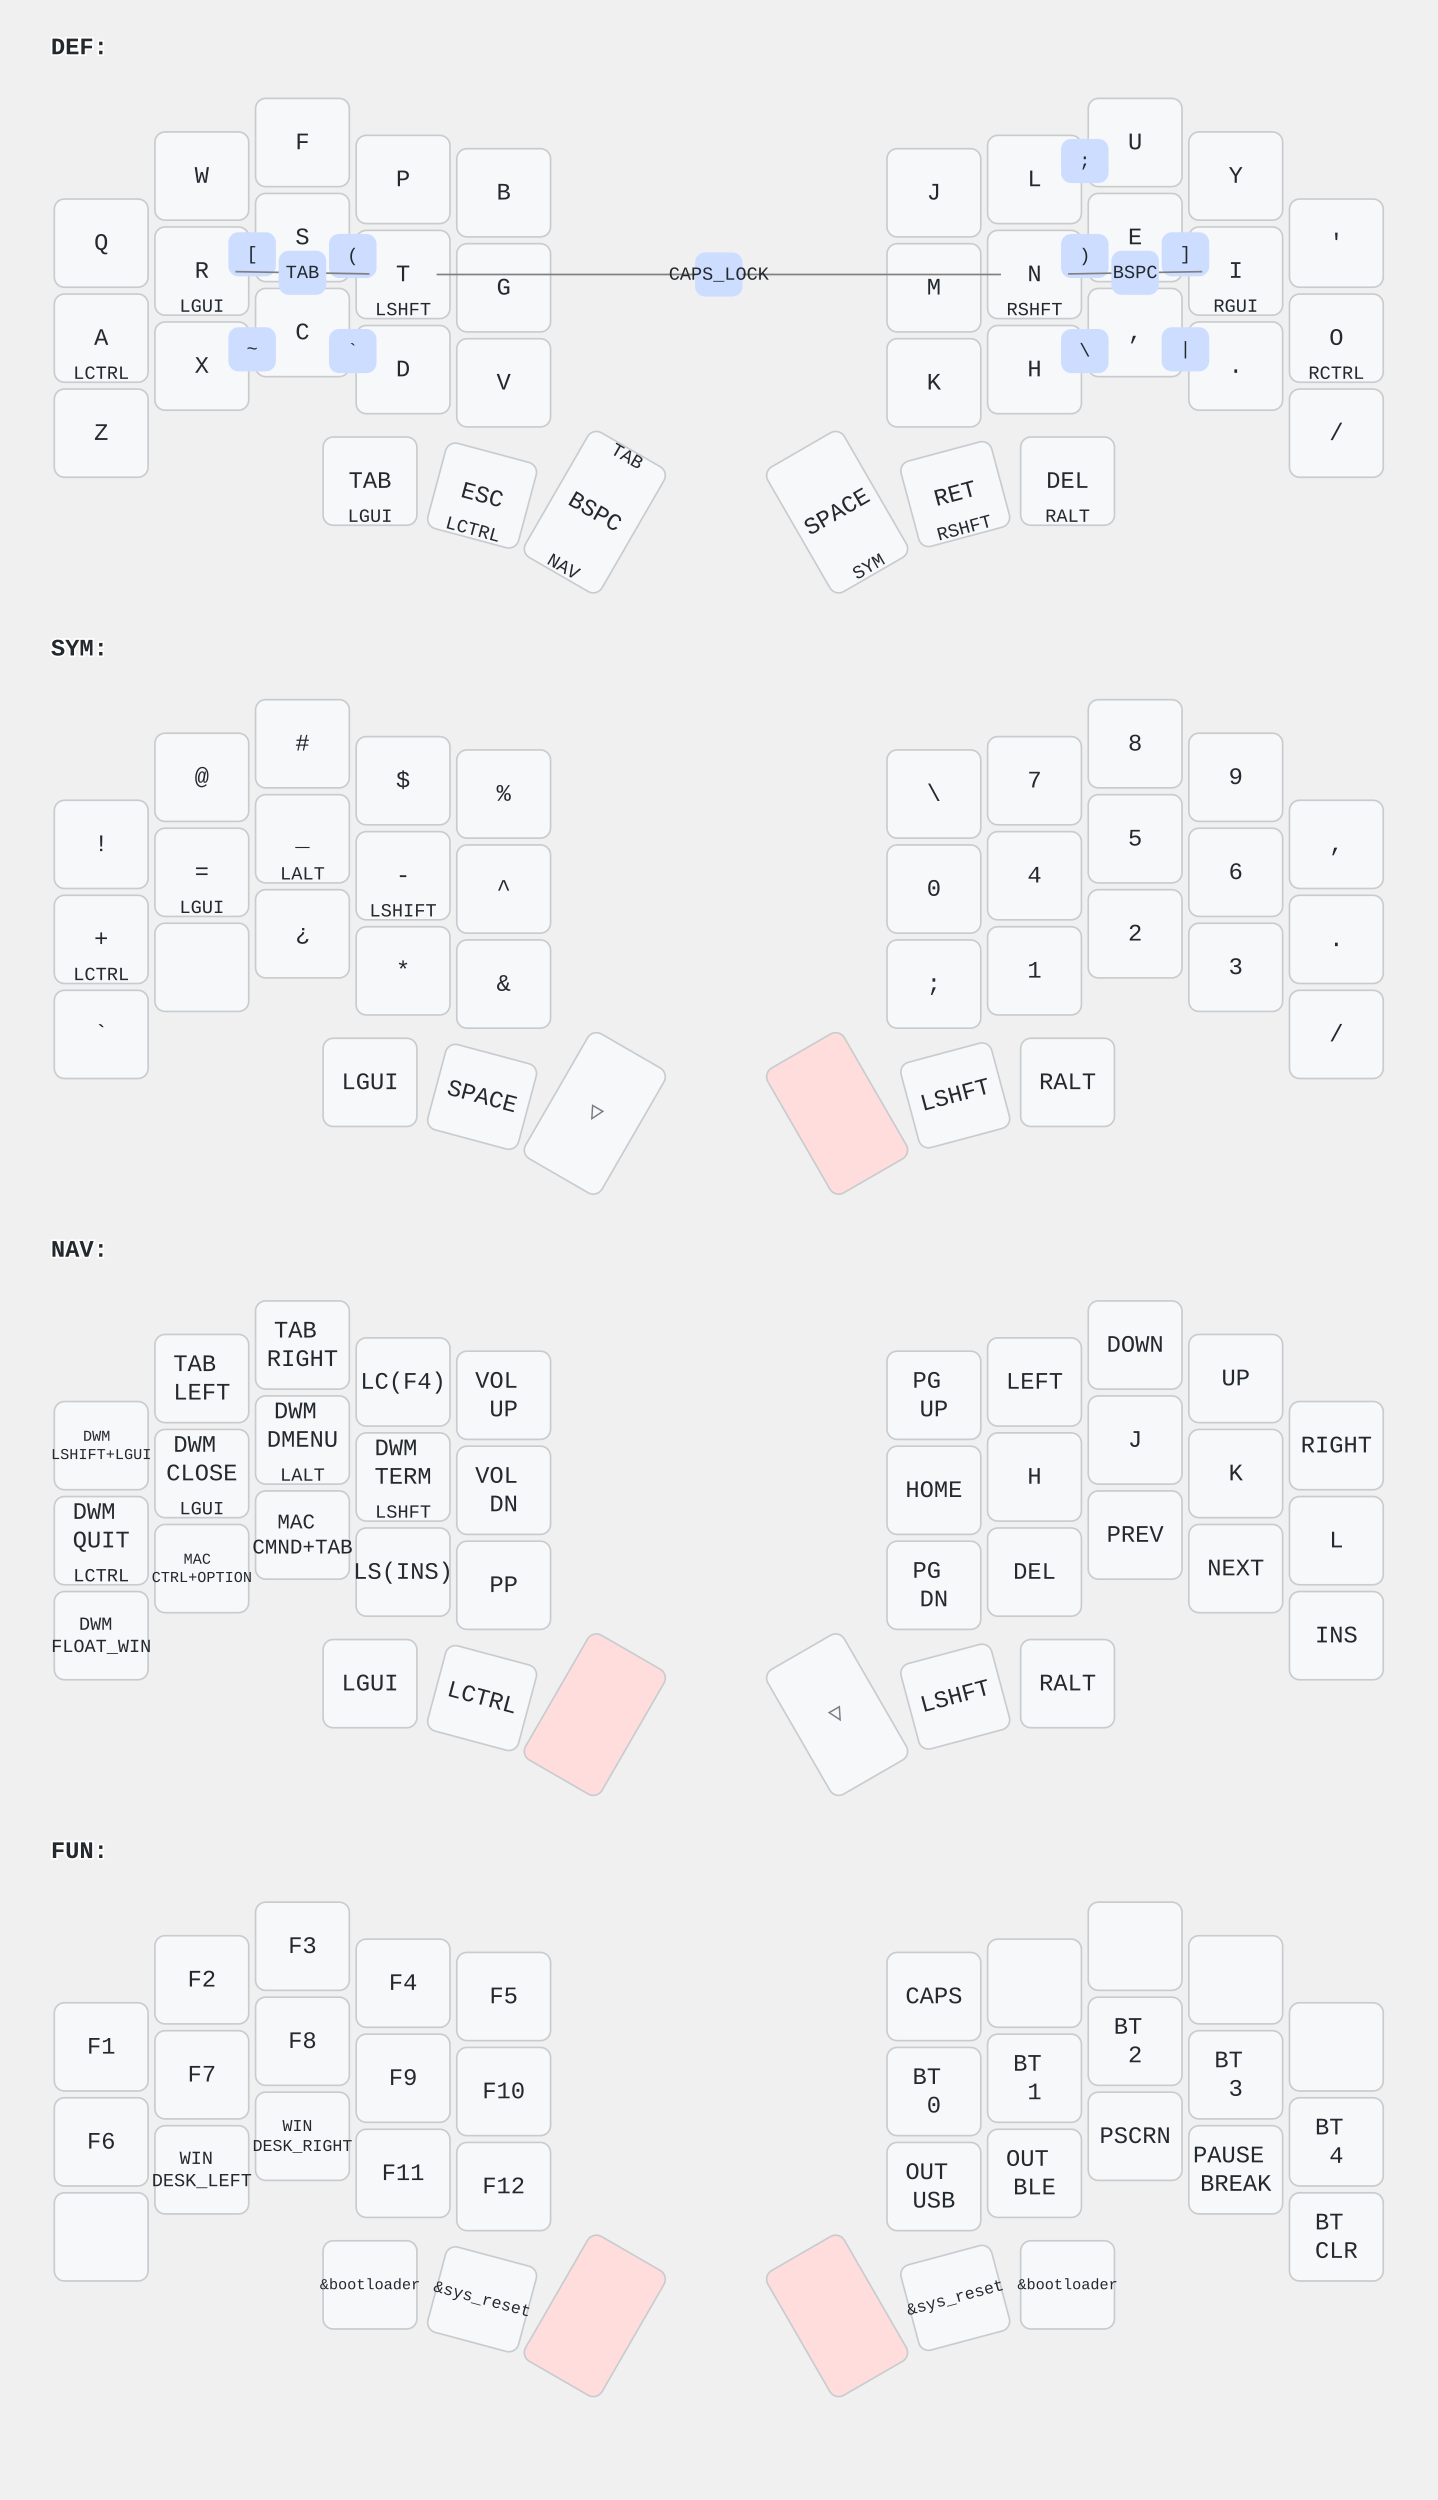
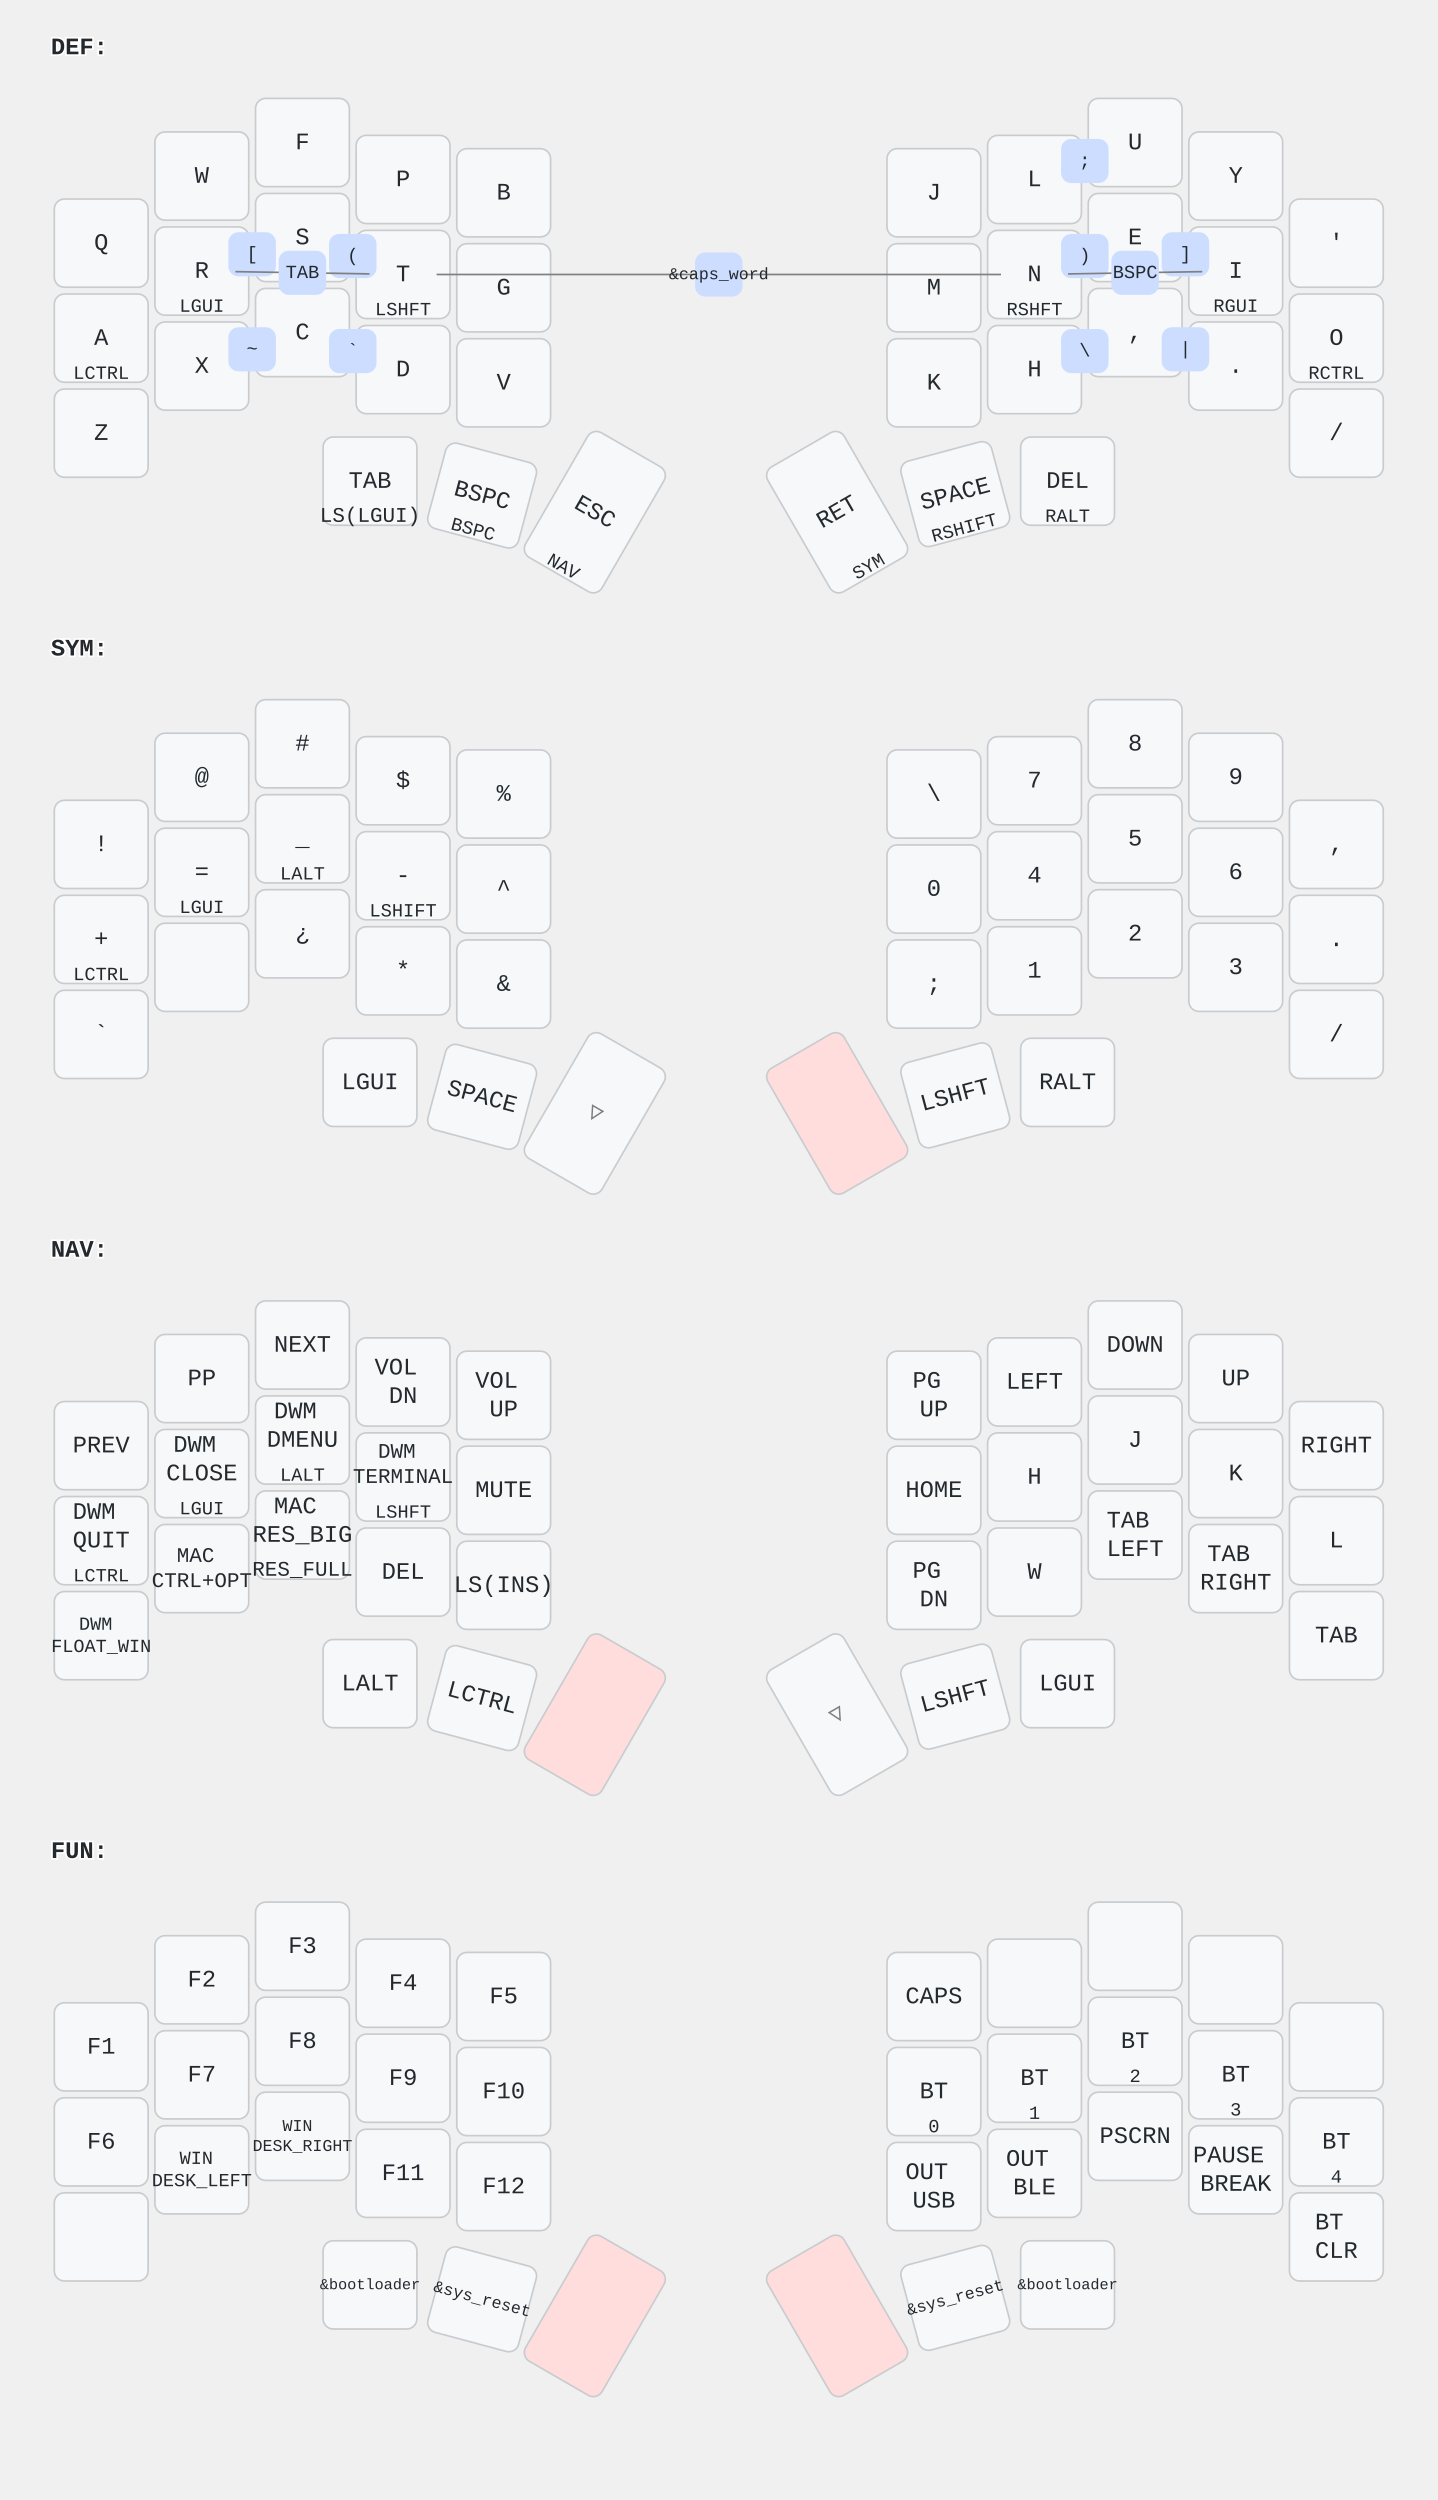
<svg xmlns="http://www.w3.org/2000/svg" width="847.304" height="1473.5" viewBox="0 0 847.304 1473.5" class="keymap">
  <style>/* inherit to force styles through use tags*/
svg path {
    fill: inherit;
}
/* font and background color specifications */
svg.keymap {
    font-family: SFMono-Regular,Consolas,Liberation Mono,Menlo,monospace;
    font-size: 14px;
    font-kerning: normal;
    text-rendering: optimizeLegibility;
    fill: #24292e;
}

/* default key styling */
rect.key {
    fill: #f6f8fa;
    stroke: #c9cccf;
    stroke-width: 1;
}

/* color accent for combo boxes */
rect.combo {
    fill: #cdf;
}

/* color accent for held keys */
rect.held, rect.combo.held {
    fill: #fdd;
}

/* color accent for ghost (optional) keys */
rect.ghost, rect.combo.ghost {
-     fill: #ddd;
+     stroke-dasharray: 4, 4;
+     stroke-width: 2;
}

text {
    text-anchor: middle;
    dominant-baseline: middle;
}

/* styling for layer labels */
text.label {
    font-weight: bold;
    text-anchor: start;
    stroke: white;
    stroke-width: 2;
    paint-order: stroke;
}

/* styling for combo tap, and key hold/shifted label text */
text.combo, text.hold, text.shifted {
    font-size: 11px;
}

text.hold {
    text-anchor: middle;
    dominant-baseline: auto;
}

text.shifted {
    text-anchor: middle;
    dominant-baseline: hanging;
}

/* styling for hold/shifted label text in combo box */
text.combo.hold, text.combo.shifted {
    font-size: 8px;
}

/* lighter symbol for transparent keys */
text.trans {
    fill: #7b7e81;
}

/* styling for combo dendrons */
path.combo {
    stroke-width: 1;
    stroke: gray;
    fill: none;
}

/* Start Tabler Icons Cleanup */
/* cannot use height/width with glyphs */
.icon-tabler &gt; path {
    fill: inherit;
    stroke: inherit;
}
/* hide tabler's default box */
.icon-tabler &gt; path[stroke="none"][fill="none"] {
    visibility: collapse;
}
/* End Tabler Icons Cleanup */
</style>
  <g class="layer-DEF">
    <text x="30.0" y="28.0" class="label">DEF:</text>
    <rect rx="6.0" ry="6.0" x="32.0" y="117.304" width="55.304" height="52.0" class="key" />
    <text x="59.652" y="143.304" class="tap">Q</text>
    <rect rx="6.0" ry="6.0" x="91.304" y="77.768" width="55.304" height="52.0" class="key" />
    <text x="118.956" y="103.768" class="tap">W</text>
    <rect rx="6.0" ry="6.0" x="150.608" y="58.0" width="55.304" height="52.0" class="key" />
    <text x="178.26" y="84.0" class="tap">F</text>
    <rect rx="6.0" ry="6.0" x="209.912" y="79.784" width="55.304" height="52.0" class="key" />
    <text x="237.564" y="105.784" class="tap">P</text>
    <rect rx="6.0" ry="6.0" x="269.216" y="87.624" width="55.304" height="52.0" class="key" />
    <text x="296.868" y="113.624" class="tap">B</text>
    <rect rx="6.0" ry="6.0" x="522.784" y="87.624" width="55.304" height="52.0" class="key" />
    <text x="550.436" y="113.624" class="tap">J</text>
    <rect rx="6.0" ry="6.0" x="582.088" y="79.784" width="55.304" height="52.0" class="key" />
    <text x="609.74" y="105.784" class="tap">L</text>
    <rect rx="6.0" ry="6.0" x="641.392" y="58.0" width="55.304" height="52.0" class="key" />
    <text x="669.044" y="84.0" class="tap">U</text>
    <rect rx="6.0" ry="6.0" x="700.696" y="77.768" width="55.304" height="52.0" class="key" />
    <text x="728.348" y="103.768" class="tap">Y</text>
    <rect rx="6.0" ry="6.0" x="760.0" y="117.304" width="55.304" height="52.0" class="key" />
    <text x="787.652" y="143.304" class="tap">'</text>
    <rect rx="6.0" ry="6.0" x="32.0" y="173.304" width="55.304" height="52.0" class="key" />
    <text x="59.652" y="199.304" class="tap">A</text>
    <text x="59.652" y="223.304" class="hold">LCTRL</text>
    <rect rx="6.0" ry="6.0" x="91.304" y="133.768" width="55.304" height="52.0" class="key" />
    <text x="118.956" y="159.768" class="tap">R</text>
    <text x="118.956" y="183.768" class="hold">LGUI</text>
    <rect rx="6.0" ry="6.0" x="150.608" y="114.0" width="55.304" height="52.0" class="key" />
    <text x="178.26" y="140.0" class="tap">S</text>
    <text x="178.26" y="164.0" class="hold">LALT</text>
    <rect rx="6.0" ry="6.0" x="209.912" y="135.784" width="55.304" height="52.0" class="key" />
    <text x="237.564" y="161.784" class="tap">T</text>
    <text x="237.564" y="185.784" class="hold">LSHFT</text>
    <rect rx="6.0" ry="6.0" x="269.216" y="143.624" width="55.304" height="52.0" class="key" />
    <text x="296.868" y="169.624" class="tap">G</text>
    <rect rx="6.0" ry="6.0" x="522.784" y="143.624" width="55.304" height="52.0" class="key" />
    <text x="550.436" y="169.624" class="tap">M</text>
    <rect rx="6.0" ry="6.0" x="582.088" y="135.784" width="55.304" height="52.0" class="key" />
    <text x="609.74" y="161.784" class="tap">N</text>
    <text x="609.74" y="185.784" class="hold">RSHFT</text>
    <rect rx="6.0" ry="6.0" x="641.392" y="114.0" width="55.304" height="52.0" class="key" />
    <text x="669.044" y="140.0" class="tap">E</text>
    <text x="669.044" y="164.0" class="hold">RALT</text>
    <rect rx="6.0" ry="6.0" x="700.696" y="133.768" width="55.304" height="52.0" class="key" />
    <text x="728.348" y="159.768" class="tap">I</text>
    <text x="728.348" y="183.768" class="hold">RGUI</text>
    <rect rx="6.0" ry="6.0" x="760.0" y="173.304" width="55.304" height="52.0" class="key" />
    <text x="787.652" y="199.304" class="tap">O</text>
    <text x="787.652" y="223.304" class="hold">RCTRL</text>
    <rect rx="6.0" ry="6.0" x="32.0" y="229.304" width="55.304" height="52.0" class="key" />
    <text x="59.652" y="255.304" class="tap">Z</text>
    <rect rx="6.0" ry="6.0" x="91.304" y="189.768" width="55.304" height="52.0" class="key" />
    <text x="118.956" y="215.768" class="tap">X</text>
    <rect rx="6.0" ry="6.0" x="150.608" y="170.0" width="55.304" height="52.0" class="key" />
    <text x="178.26" y="196.0" class="tap">C</text>
    <rect rx="6.0" ry="6.0" x="209.912" y="191.84" width="55.304" height="52.0" class="key" />
    <text x="237.564" y="217.84" class="tap">D</text>
    <rect rx="6.0" ry="6.0" x="269.216" y="199.624" width="55.304" height="52.0" class="key" />
    <text x="296.868" y="225.624" class="tap">V</text>
    <rect rx="6.0" ry="6.0" x="522.784" y="199.624" width="55.304" height="52.0" class="key" />
    <text x="550.436" y="225.624" class="tap">K</text>
    <rect rx="6.0" ry="6.0" x="582.088" y="191.84" width="55.304" height="52.0" class="key" />
    <text x="609.74" y="217.84" class="tap">H</text>
    <rect rx="6.0" ry="6.0" x="641.392" y="170.0" width="55.304" height="52.0" class="key" />
    <text x="669.044" y="196.0" class="tap">,</text>
    <rect rx="6.0" ry="6.0" x="700.696" y="189.768" width="55.304" height="52.0" class="key" />
    <text x="728.348" y="215.768" class="tap">.</text>
    <rect rx="6.0" ry="6.0" x="760.0" y="229.304" width="55.304" height="52.0" class="key" />
    <text x="787.652" y="255.304" class="tap">/</text>
    <rect rx="6.0" ry="6.0" x="190.424" y="257.584" width="55.304" height="52.0" class="key" />
    <text x="218.076" y="283.584" class="tap">TAB</text>
-     <text x="218.076" y="307.584" class="hold">LGUI</text>
+     <text x="218.076" y="307.584" class="hold" style="font-size: 88%">LS(LGUI)</text>
    <g transform="rotate(15.0, 284.157, 292.0888)">
      <rect rx="6.0" ry="6.0" x="256.505" y="266.089" width="55.304" height="52.0" class="key" />
-       <text x="284.157" y="292.089" class="tap">ESC</text>
-       <text x="284.157" y="316.089" class="hold">LCTRL</text>
+       <text x="284.157" y="292.089" class="tap">BSPC</text>
+       <text x="284.157" y="316.089" class="hold">BSPC</text>
    </g>
    <g transform="rotate(30.0, 350.5936, 301.868)">
      <rect rx="6.0" ry="6.0" x="324.594" y="259.404" width="52.0" height="84.928" class="key" />
-       <text x="350.594" y="301.868" class="tap">BSPC</text>
+       <text x="350.594" y="301.868" class="tap">ESC</text>
      <text x="350.594" y="342.332" class="hold">NAV</text>
-       <text x="350.594" y="261.404" class="shifted">TAB</text>
    </g>
    <g transform="rotate(-30.0, 493.4064, 301.868)">
      <rect rx="6.0" ry="6.0" x="467.406" y="259.404" width="52.0" height="84.928" class="key" />
-       <text x="493.406" y="301.868" class="tap">SPACE</text>
+       <text x="493.406" y="301.868" class="tap">RET</text>
      <text x="493.406" y="342.332" class="hold">SYM</text>
    </g>
    <g transform="rotate(-15.0, 563.0345, 291.2336)">
      <rect rx="6.0" ry="6.0" x="535.382" y="265.234" width="55.304" height="52.0" class="key" />
-       <text x="563.034" y="291.234" class="tap">RET</text>
-       <text x="563.034" y="315.234" class="hold">RSHFT</text>
+       <text x="563.034" y="291.234" class="tap">SPACE</text>
+       <text x="563.034" y="315.234" class="hold">RSHIFT</text>
    </g>
    <rect rx="6.0" ry="6.0" x="601.576" y="257.584" width="55.304" height="52.0" class="key" />
    <text x="629.228" y="283.584" class="tap">DEL</text>
    <text x="629.228" y="307.584" class="hold">RALT</text>
    <rect rx="6.0" ry="6.0" x="625.392" y="81.892" width="28.0" height="26.0" class="combo" />
    <text x="639.392" y="94.892" class="combo tap">;</text>
    <rect rx="6.0" ry="6.0" x="193.912" y="137.892" width="28.0" height="26.0" class="combo" />
    <text x="207.912" y="150.892" class="combo tap">(</text>
    <rect rx="6.0" ry="6.0" x="625.392" y="137.892" width="28.0" height="26.0" class="combo" />
    <text x="639.392" y="150.892" class="combo tap">)</text>
    <rect rx="6.0" ry="6.0" x="134.608" y="136.884" width="28.0" height="26.0" class="combo" />
    <text x="148.608" y="149.884" class="combo tap">[</text>
    <rect rx="6.0" ry="6.0" x="684.696" y="136.884" width="28.0" height="26.0" class="combo" />
    <text x="698.696" y="149.884" class="combo tap">]</text>
    <path d="M178.26,160.776 l-39.539,-0.672" class="combo" />
    <path d="M178.26,160.776 l39.539,0.672" class="combo" />
    <rect rx="6.0" ry="6.0" x="164.26" y="147.776" width="28.0" height="26.0" class="combo" />
    <text x="178.26" y="160.776" class="combo tap">TAB</text>
    <path d="M669.044,160.776 l-39.539,0.672" class="combo" />
    <path d="M669.044,160.776 l39.539,-0.672" class="combo" />
    <rect rx="6.0" ry="6.0" x="655.044" y="147.776" width="28.0" height="26.0" class="combo" />
    <text x="669.044" y="160.776" class="combo tap">BSPC</text>
    <rect rx="6.0" ry="6.0" x="193.912" y="193.92" width="28.0" height="26.0" class="combo" />
    <text x="207.912" y="206.92" class="combo tap">`</text>
    <rect rx="6.0" ry="6.0" x="134.608" y="192.884" width="28.0" height="26.0" class="combo" />
    <text x="148.608" y="205.884" class="combo tap">~</text>
    <rect rx="6.0" ry="6.0" x="625.392" y="193.92" width="28.0" height="26.0" class="combo" />
    <text x="639.392" y="206.92" class="combo tap">\</text>
    <rect rx="6.0" ry="6.0" x="684.696" y="192.884" width="28.0" height="26.0" class="combo" />
    <text x="698.696" y="205.884" class="combo tap">|</text>
    <path d="M423.652,161.784 l-166.32,0.0" class="combo" />
    <path d="M423.652,161.784 l166.32,0.0" class="combo" />
    <rect rx="6.0" ry="6.0" x="409.652" y="148.784" width="28.0" height="26.0" class="combo" />
-     <text x="423.652" y="161.784" class="combo tap" style="font-size: 78%">CAPS_LOCK</text>
+     <text x="423.652" y="161.784" class="combo tap" style="font-size: 70%">&amp;caps_word</text>
  </g>
  <g class="layer-SYM">
    <text x="30.0" y="382.375" class="label">SYM:</text>
    <rect rx="6.0" ry="6.0" x="32.0" y="471.679" width="55.304" height="52.0" class="key" />
    <text x="59.652" y="497.679" class="tap">!</text>
    <rect rx="6.0" ry="6.0" x="91.304" y="432.143" width="55.304" height="52.0" class="key" />
    <text x="118.956" y="458.143" class="tap">@</text>
    <rect rx="6.0" ry="6.0" x="150.608" y="412.375" width="55.304" height="52.0" class="key" />
    <text x="178.26" y="438.375" class="tap">#</text>
    <rect rx="6.0" ry="6.0" x="209.912" y="434.159" width="55.304" height="52.0" class="key" />
    <text x="237.564" y="460.159" class="tap">$</text>
    <rect rx="6.0" ry="6.0" x="269.216" y="441.999" width="55.304" height="52.0" class="key" />
    <text x="296.868" y="467.999" class="tap">%</text>
    <rect rx="6.0" ry="6.0" x="522.784" y="441.999" width="55.304" height="52.0" class="key" />
    <text x="550.436" y="467.999" class="tap">\</text>
    <rect rx="6.0" ry="6.0" x="582.088" y="434.159" width="55.304" height="52.0" class="key" />
    <text x="609.74" y="460.159" class="tap">7</text>
    <rect rx="6.0" ry="6.0" x="641.392" y="412.375" width="55.304" height="52.0" class="key" />
    <text x="669.044" y="438.375" class="tap">8</text>
    <rect rx="6.0" ry="6.0" x="700.696" y="432.143" width="55.304" height="52.0" class="key" />
    <text x="728.348" y="458.143" class="tap">9</text>
    <rect rx="6.0" ry="6.0" x="760.0" y="471.679" width="55.304" height="52.0" class="key" />
    <text x="787.652" y="497.679" class="tap">,</text>
    <rect rx="6.0" ry="6.0" x="32.0" y="527.679" width="55.304" height="52.0" class="key" />
    <text x="59.652" y="553.679" class="tap">+</text>
    <text x="59.652" y="577.679" class="hold">LCTRL</text>
    <rect rx="6.0" ry="6.0" x="91.304" y="488.143" width="55.304" height="52.0" class="key" />
    <text x="118.956" y="514.143" class="tap">=</text>
    <text x="118.956" y="538.143" class="hold">LGUI</text>
    <rect rx="6.0" ry="6.0" x="150.608" y="468.375" width="55.304" height="52.0" class="key" />
    <text x="178.26" y="494.375" class="tap">_</text>
    <text x="178.26" y="518.375" class="hold">LALT</text>
    <rect rx="6.0" ry="6.0" x="209.912" y="490.159" width="55.304" height="52.0" class="key" />
    <text x="237.564" y="516.159" class="tap">-</text>
    <text x="237.564" y="540.159" class="hold">LSHIFT</text>
    <rect rx="6.0" ry="6.0" x="269.216" y="497.999" width="55.304" height="52.0" class="key" />
    <text x="296.868" y="523.999" class="tap">^</text>
    <rect rx="6.0" ry="6.0" x="522.784" y="497.999" width="55.304" height="52.0" class="key" />
    <text x="550.436" y="523.999" class="tap">0</text>
    <rect rx="6.0" ry="6.0" x="582.088" y="490.159" width="55.304" height="52.0" class="key" />
    <text x="609.74" y="516.159" class="tap">4</text>
    <rect rx="6.0" ry="6.0" x="641.392" y="468.375" width="55.304" height="52.0" class="key" />
    <text x="669.044" y="494.375" class="tap">5</text>
    <rect rx="6.0" ry="6.0" x="700.696" y="488.143" width="55.304" height="52.0" class="key" />
    <text x="728.348" y="514.143" class="tap">6</text>
    <rect rx="6.0" ry="6.0" x="760.0" y="527.679" width="55.304" height="52.0" class="key" />
    <text x="787.652" y="553.679" class="tap">.</text>
    <rect rx="6.0" ry="6.0" x="32.0" y="583.679" width="55.304" height="52.0" class="key" />
    <text x="59.652" y="609.679" class="tap">`</text>
    <rect rx="6.0" ry="6.0" x="91.304" y="544.143" width="55.304" height="52.0" class="key" />
    <rect rx="6.0" ry="6.0" x="150.608" y="524.375" width="55.304" height="52.0" class="key" />
    <text x="178.26" y="550.375" class="tap">¿</text>
    <rect rx="6.0" ry="6.0" x="209.912" y="546.215" width="55.304" height="52.0" class="key" />
    <text x="237.564" y="572.215" class="tap">*</text>
    <rect rx="6.0" ry="6.0" x="269.216" y="553.999" width="55.304" height="52.0" class="key" />
    <text x="296.868" y="579.999" class="tap">&amp;</text>
    <rect rx="6.0" ry="6.0" x="522.784" y="553.999" width="55.304" height="52.0" class="key" />
    <text x="550.436" y="579.999" class="tap">;</text>
    <rect rx="6.0" ry="6.0" x="582.088" y="546.215" width="55.304" height="52.0" class="key" />
    <text x="609.74" y="572.215" class="tap">1</text>
    <rect rx="6.0" ry="6.0" x="641.392" y="524.375" width="55.304" height="52.0" class="key" />
    <text x="669.044" y="550.375" class="tap">2</text>
    <rect rx="6.0" ry="6.0" x="700.696" y="544.143" width="55.304" height="52.0" class="key" />
    <text x="728.348" y="570.143" class="tap">3</text>
    <rect rx="6.0" ry="6.0" x="760.0" y="583.679" width="55.304" height="52.0" class="key" />
    <text x="787.652" y="609.679" class="tap">/</text>
    <rect rx="6.0" ry="6.0" x="190.424" y="611.959" width="55.304" height="52.0" class="key" />
    <text x="218.076" y="637.959" class="tap">LGUI</text>
    <g transform="rotate(15.0, 284.157, 646.4637)">
      <rect rx="6.0" ry="6.0" x="256.505" y="620.464" width="55.304" height="52.0" class="key" />
      <text x="284.157" y="646.464" class="tap">SPACE</text>
    </g>
    <g transform="rotate(30.0, 350.5936, 656.243)">
      <rect rx="6.0" ry="6.0" x="324.594" y="613.779" width="52.0" height="84.928" class="trans key" />
      <text x="350.594" y="656.243" class="trans tap">▽</text>
    </g>
    <g transform="rotate(-30.0, 493.4064, 656.243)">
      <rect rx="6.0" ry="6.0" x="467.406" y="613.779" width="52.0" height="84.928" class="held key" />
    </g>
    <g transform="rotate(-15.0, 563.0345, 645.6086)">
      <rect rx="6.0" ry="6.0" x="535.382" y="619.609" width="55.304" height="52.0" class="key" />
      <text x="563.034" y="645.609" class="tap">LSHFT</text>
    </g>
    <rect rx="6.0" ry="6.0" x="601.576" y="611.959" width="55.304" height="52.0" class="key" />
    <text x="629.228" y="637.959" class="tap">RALT</text>
  </g>
  <g class="layer-NAV">
    <text x="30.0" y="736.75" class="label">NAV:</text>
    <rect rx="6.0" ry="6.0" x="32.0" y="826.054" width="55.304" height="52.0" class="key" />
-     <text x="59.652" y="852.054" class="tap" style="font-size: 64%">
-       <tspan x="59.652" dy="-0.6em">DWM</tspan>
-       <tspan x="59.652" dy="1.2em">LSHIFT+LGUI</tspan>
-     </text>
+     <text x="59.652" y="852.054" class="tap">PREV</text>
    <rect rx="6.0" ry="6.0" x="91.304" y="786.518" width="55.304" height="52.0" class="key" />
-     <text x="118.956" y="812.518" class="tap">
-       <tspan x="118.956" dy="-0.6em">TAB</tspan>
-       <tspan x="118.956" dy="1.2em">LEFT</tspan>
-     </text>
+     <text x="118.956" y="812.518" class="tap">PP</text>
    <rect rx="6.0" ry="6.0" x="150.608" y="766.75" width="55.304" height="52.0" class="key" />
-     <text x="178.26" y="792.75" class="tap">
-       <tspan x="178.26" dy="-0.6em">TAB</tspan>
-       <tspan x="178.26" dy="1.2em">RIGHT</tspan>
-     </text>
+     <text x="178.26" y="792.75" class="tap">NEXT</text>
    <rect rx="6.0" ry="6.0" x="209.912" y="788.534" width="55.304" height="52.0" class="key" />
-     <text x="237.564" y="814.534" class="tap">LC(F4)</text>
+     <text x="237.564" y="814.534" class="tap">
+       <tspan x="237.564" dy="-0.6em">VOL</tspan>
+       <tspan x="237.564" dy="1.2em">DN</tspan>
+     </text>
    <rect rx="6.0" ry="6.0" x="269.216" y="796.374" width="55.304" height="52.0" class="key" />
    <text x="296.868" y="822.374" class="tap">
      <tspan x="296.868" dy="-0.6em">VOL</tspan>
      <tspan x="296.868" dy="1.2em">UP</tspan>
    </text>
    <rect rx="6.0" ry="6.0" x="522.784" y="796.374" width="55.304" height="52.0" class="key" />
    <text x="550.436" y="822.374" class="tap">
      <tspan x="550.436" dy="-0.6em">PG</tspan>
      <tspan x="550.436" dy="1.2em">UP</tspan>
    </text>
    <rect rx="6.0" ry="6.0" x="582.088" y="788.534" width="55.304" height="52.0" class="key" />
    <text x="609.74" y="814.534" class="tap">LEFT</text>
    <rect rx="6.0" ry="6.0" x="641.392" y="766.75" width="55.304" height="52.0" class="key" />
    <text x="669.044" y="792.75" class="tap">DOWN</text>
    <rect rx="6.0" ry="6.0" x="700.696" y="786.518" width="55.304" height="52.0" class="key" />
    <text x="728.348" y="812.518" class="tap">UP</text>
    <rect rx="6.0" ry="6.0" x="760.0" y="826.054" width="55.304" height="52.0" class="key" />
    <text x="787.652" y="852.054" class="tap">RIGHT</text>
    <rect rx="6.0" ry="6.0" x="32.0" y="882.054" width="55.304" height="52.0" class="key" />
    <text x="59.652" y="908.054" class="tap">
      <tspan x="59.652" dy="-1.2em">DWM</tspan>
      <tspan x="59.652" dy="1.2em">QUIT</tspan>
    </text>
    <text x="59.652" y="932.054" class="hold">LCTRL</text>
    <rect rx="6.0" ry="6.0" x="91.304" y="842.518" width="55.304" height="52.0" class="key" />
    <text x="118.956" y="868.518" class="tap">
      <tspan x="118.956" dy="-1.2em">DWM</tspan>
      <tspan x="118.956" dy="1.2em">CLOSE</tspan>
    </text>
    <text x="118.956" y="892.518" class="hold">LGUI</text>
    <rect rx="6.0" ry="6.0" x="150.608" y="822.75" width="55.304" height="52.0" class="key" />
    <text x="178.26" y="848.75" class="tap">
      <tspan x="178.26" dy="-1.2em">DWM</tspan>
      <tspan x="178.26" dy="1.2em">DMENU</tspan>
    </text>
    <text x="178.26" y="872.75" class="hold">LALT</text>
    <rect rx="6.0" ry="6.0" x="209.912" y="844.534" width="55.304" height="52.0" class="key" />
-     <text x="237.564" y="870.534" class="tap">
+     <text x="237.564" y="870.534" class="tap" style="font-size: 88%">
      <tspan x="237.564" dy="-1.2em">DWM</tspan>
-       <tspan x="237.564" dy="1.2em">TERM</tspan>
+       <tspan x="237.564" dy="1.2em">TERMINAL</tspan>
    </text>
    <text x="237.564" y="894.534" class="hold">LSHFT</text>
    <rect rx="6.0" ry="6.0" x="269.216" y="852.374" width="55.304" height="52.0" class="key" />
-     <text x="296.868" y="878.374" class="tap">
-       <tspan x="296.868" dy="-0.6em">VOL</tspan>
-       <tspan x="296.868" dy="1.2em">DN</tspan>
-     </text>
+     <text x="296.868" y="878.374" class="tap">MUTE</text>
    <rect rx="6.0" ry="6.0" x="522.784" y="852.374" width="55.304" height="52.0" class="key" />
    <text x="550.436" y="878.374" class="tap">HOME</text>
    <rect rx="6.0" ry="6.0" x="582.088" y="844.534" width="55.304" height="52.0" class="key" />
    <text x="609.74" y="870.534" class="tap">H</text>
    <rect rx="6.0" ry="6.0" x="641.392" y="822.75" width="55.304" height="52.0" class="key" />
    <text x="669.044" y="848.75" class="tap">J</text>
    <rect rx="6.0" ry="6.0" x="700.696" y="842.518" width="55.304" height="52.0" class="key" />
    <text x="728.348" y="868.518" class="tap">K</text>
    <rect rx="6.0" ry="6.0" x="760.0" y="882.054" width="55.304" height="52.0" class="key" />
    <text x="787.652" y="908.054" class="tap">L</text>
    <rect rx="6.0" ry="6.0" x="32.0" y="938.054" width="55.304" height="52.0" class="key" />
    <text x="59.652" y="964.054" class="tap" style="font-size: 78%">
      <tspan x="59.652" dy="-0.6em">DWM</tspan>
      <tspan x="59.652" dy="1.2em">FLOAT_WIN</tspan>
    </text>
    <rect rx="6.0" ry="6.0" x="91.304" y="898.518" width="55.304" height="52.0" class="key" />
-     <text x="118.956" y="924.518" class="tap" style="font-size: 64%">
+     <text x="118.956" y="924.518" class="tap" style="font-size: 88%">
      <tspan x="118.956" dy="-0.6em">MAC</tspan>
-       <tspan x="118.956" dy="1.2em">CTRL+OPTION</tspan>
+       <tspan x="118.956" dy="1.2em">CTRL+OPT</tspan>
    </text>
    <rect rx="6.0" ry="6.0" x="150.608" y="878.75" width="55.304" height="52.0" class="key" />
-     <text x="178.26" y="904.75" class="tap" style="font-size: 88%">
-       <tspan x="178.26" dy="-0.6em">MAC</tspan>
-       <tspan x="178.26" dy="1.2em">CMND+TAB</tspan>
-     </text>
+     <text x="178.26" y="904.75" class="tap">
+       <tspan x="178.26" dy="-1.2em">MAC</tspan>
+       <tspan x="178.26" dy="1.2em">RES_BIG</tspan>
+     </text>
+     <text x="178.26" y="928.75" class="hold" style="font-size: 88%">RES_FULL</text>
    <rect rx="6.0" ry="6.0" x="209.912" y="900.59" width="55.304" height="52.0" class="key" />
-     <text x="237.564" y="926.59" class="tap">LS(INS)</text>
+     <text x="237.564" y="926.59" class="tap">DEL</text>
    <rect rx="6.0" ry="6.0" x="269.216" y="908.374" width="55.304" height="52.0" class="key" />
-     <text x="296.868" y="934.374" class="tap">PP</text>
+     <text x="296.868" y="934.374" class="tap">LS(INS)</text>
    <rect rx="6.0" ry="6.0" x="522.784" y="908.374" width="55.304" height="52.0" class="key" />
    <text x="550.436" y="934.374" class="tap">
      <tspan x="550.436" dy="-0.6em">PG</tspan>
      <tspan x="550.436" dy="1.2em">DN</tspan>
    </text>
    <rect rx="6.0" ry="6.0" x="582.088" y="900.59" width="55.304" height="52.0" class="key" />
-     <text x="609.74" y="926.59" class="tap">DEL</text>
+     <text x="609.74" y="926.59" class="tap">W</text>
    <rect rx="6.0" ry="6.0" x="641.392" y="878.75" width="55.304" height="52.0" class="key" />
-     <text x="669.044" y="904.75" class="tap">PREV</text>
+     <text x="669.044" y="904.75" class="tap">
+       <tspan x="669.044" dy="-0.6em">TAB</tspan>
+       <tspan x="669.044" dy="1.2em">LEFT</tspan>
+     </text>
    <rect rx="6.0" ry="6.0" x="700.696" y="898.518" width="55.304" height="52.0" class="key" />
-     <text x="728.348" y="924.518" class="tap">NEXT</text>
+     <text x="728.348" y="924.518" class="tap">
+       <tspan x="728.348" dy="-0.6em">TAB</tspan>
+       <tspan x="728.348" dy="1.2em">RIGHT</tspan>
+     </text>
    <rect rx="6.0" ry="6.0" x="760.0" y="938.054" width="55.304" height="52.0" class="key" />
-     <text x="787.652" y="964.054" class="tap">INS</text>
+     <text x="787.652" y="964.054" class="tap">TAB</text>
    <rect rx="6.0" ry="6.0" x="190.424" y="966.334" width="55.304" height="52.0" class="key" />
-     <text x="218.076" y="992.334" class="tap">LGUI</text>
+     <text x="218.076" y="992.334" class="tap">LALT</text>
    <g transform="rotate(15.0, 284.157, 1000.839)">
      <rect rx="6.0" ry="6.0" x="256.505" y="974.839" width="55.304" height="52.0" class="key" />
      <text x="284.157" y="1000.839" class="tap">LCTRL</text>
    </g>
    <g transform="rotate(30.0, 350.5936, 1010.618)">
      <rect rx="6.0" ry="6.0" x="324.594" y="968.154" width="52.0" height="84.928" class="held key" />
    </g>
    <g transform="rotate(-30.0, 493.4064, 1010.618)">
      <rect rx="6.0" ry="6.0" x="467.406" y="968.154" width="52.0" height="84.928" class="trans key" />
      <text x="493.406" y="1010.618" class="trans tap">▽</text>
    </g>
    <g transform="rotate(-15.0, 563.0345, 999.9835)">
      <rect rx="6.0" ry="6.0" x="535.382" y="973.984" width="55.304" height="52.0" class="key" />
      <text x="563.034" y="999.984" class="tap">LSHFT</text>
    </g>
    <rect rx="6.0" ry="6.0" x="601.576" y="966.334" width="55.304" height="52.0" class="key" />
-     <text x="629.228" y="992.334" class="tap">RALT</text>
+     <text x="629.228" y="992.334" class="tap">LGUI</text>
  </g>
  <g class="layer-FUN">
    <text x="30.0" y="1091.125" class="label">FUN:</text>
    <rect rx="6.0" ry="6.0" x="32.0" y="1180.429" width="55.304" height="52.0" class="key" />
    <text x="59.652" y="1206.429" class="tap">F1</text>
    <rect rx="6.0" ry="6.0" x="91.304" y="1140.893" width="55.304" height="52.0" class="key" />
    <text x="118.956" y="1166.893" class="tap">F2</text>
    <rect rx="6.0" ry="6.0" x="150.608" y="1121.125" width="55.304" height="52.0" class="key" />
    <text x="178.26" y="1147.125" class="tap">F3</text>
    <rect rx="6.0" ry="6.0" x="209.912" y="1142.909" width="55.304" height="52.0" class="key" />
    <text x="237.564" y="1168.909" class="tap">F4</text>
    <rect rx="6.0" ry="6.0" x="269.216" y="1150.749" width="55.304" height="52.0" class="key" />
    <text x="296.868" y="1176.749" class="tap">F5</text>
    <rect rx="6.0" ry="6.0" x="522.784" y="1150.749" width="55.304" height="52.0" class="key" />
    <text x="550.436" y="1176.749" class="tap">CAPS</text>
    <rect rx="6.0" ry="6.0" x="582.088" y="1142.909" width="55.304" height="52.0" class="key" />
    <rect rx="6.0" ry="6.0" x="641.392" y="1121.125" width="55.304" height="52.0" class="key" />
    <rect rx="6.0" ry="6.0" x="700.696" y="1140.893" width="55.304" height="52.0" class="key" />
    <rect rx="6.0" ry="6.0" x="760.0" y="1180.429" width="55.304" height="52.0" class="key" />
    <rect rx="6.0" ry="6.0" x="32.0" y="1236.429" width="55.304" height="52.0" class="key" />
    <text x="59.652" y="1262.429" class="tap">F6</text>
    <rect rx="6.0" ry="6.0" x="91.304" y="1196.893" width="55.304" height="52.0" class="key" />
    <text x="118.956" y="1222.893" class="tap">F7</text>
    <rect rx="6.0" ry="6.0" x="150.608" y="1177.125" width="55.304" height="52.0" class="key" />
    <text x="178.26" y="1203.125" class="tap">F8</text>
    <rect rx="6.0" ry="6.0" x="209.912" y="1198.909" width="55.304" height="52.0" class="key" />
    <text x="237.564" y="1224.909" class="tap">F9</text>
    <rect rx="6.0" ry="6.0" x="269.216" y="1206.749" width="55.304" height="52.0" class="key" />
    <text x="296.868" y="1232.749" class="tap">F10</text>
    <rect rx="6.0" ry="6.0" x="522.784" y="1206.749" width="55.304" height="52.0" class="key" />
-     <text x="550.436" y="1232.749" class="tap">
-       <tspan x="550.436" dy="-0.6em">BT</tspan>
-       <tspan x="550.436" dy="1.2em">0</tspan>
-     </text>
+     <text x="550.436" y="1232.749" class="tap">BT</text>
+     <text x="550.436" y="1256.749" class="hold">0</text>
    <rect rx="6.0" ry="6.0" x="582.088" y="1198.909" width="55.304" height="52.0" class="key" />
-     <text x="609.74" y="1224.909" class="tap">
-       <tspan x="609.74" dy="-0.6em">BT</tspan>
-       <tspan x="609.74" dy="1.2em">1</tspan>
-     </text>
+     <text x="609.74" y="1224.909" class="tap">BT</text>
+     <text x="609.74" y="1248.909" class="hold">1</text>
    <rect rx="6.0" ry="6.0" x="641.392" y="1177.125" width="55.304" height="52.0" class="key" />
-     <text x="669.044" y="1203.125" class="tap">
-       <tspan x="669.044" dy="-0.6em">BT</tspan>
-       <tspan x="669.044" dy="1.2em">2</tspan>
-     </text>
+     <text x="669.044" y="1203.125" class="tap">BT</text>
+     <text x="669.044" y="1227.125" class="hold">2</text>
    <rect rx="6.0" ry="6.0" x="700.696" y="1196.893" width="55.304" height="52.0" class="key" />
-     <text x="728.348" y="1222.893" class="tap">
-       <tspan x="728.348" dy="-0.6em">BT</tspan>
-       <tspan x="728.348" dy="1.2em">3</tspan>
-     </text>
+     <text x="728.348" y="1222.893" class="tap">BT</text>
+     <text x="728.348" y="1246.893" class="hold">3</text>
    <rect rx="6.0" ry="6.0" x="760.0" y="1236.429" width="55.304" height="52.0" class="key" />
-     <text x="787.652" y="1262.429" class="tap">
-       <tspan x="787.652" dy="-0.6em">BT</tspan>
-       <tspan x="787.652" dy="1.2em">4</tspan>
-     </text>
+     <text x="787.652" y="1262.429" class="tap">BT</text>
+     <text x="787.652" y="1286.429" class="hold">4</text>
    <rect rx="6.0" ry="6.0" x="32.0" y="1292.429" width="55.304" height="52.0" class="key" />
    <rect rx="6.0" ry="6.0" x="91.304" y="1252.893" width="55.304" height="52.0" class="key" />
    <text x="118.956" y="1278.893" class="tap" style="font-size: 78%">
      <tspan x="118.956" dy="-0.6em">WIN</tspan>
      <tspan x="118.956" dy="1.2em">DESK_LEFT</tspan>
    </text>
    <rect rx="6.0" ry="6.0" x="150.608" y="1233.125" width="55.304" height="52.0" class="key" />
    <text x="178.26" y="1259.125" class="tap" style="font-size: 70%">
      <tspan x="178.26" dy="-0.6em">WIN</tspan>
      <tspan x="178.26" dy="1.2em">DESK_RIGHT</tspan>
    </text>
    <rect rx="6.0" ry="6.0" x="209.912" y="1254.965" width="55.304" height="52.0" class="key" />
    <text x="237.564" y="1280.965" class="tap">F11</text>
    <rect rx="6.0" ry="6.0" x="269.216" y="1262.749" width="55.304" height="52.0" class="key" />
    <text x="296.868" y="1288.749" class="tap">F12</text>
    <rect rx="6.0" ry="6.0" x="522.784" y="1262.749" width="55.304" height="52.0" class="key" />
    <text x="550.436" y="1288.749" class="tap">
      <tspan x="550.436" dy="-0.6em">OUT</tspan>
      <tspan x="550.436" dy="1.2em">USB</tspan>
    </text>
    <rect rx="6.0" ry="6.0" x="582.088" y="1254.965" width="55.304" height="52.0" class="key" />
    <text x="609.74" y="1280.965" class="tap">
      <tspan x="609.74" dy="-0.6em">OUT</tspan>
      <tspan x="609.74" dy="1.2em">BLE</tspan>
    </text>
    <rect rx="6.0" ry="6.0" x="641.392" y="1233.125" width="55.304" height="52.0" class="key" />
    <text x="669.044" y="1259.125" class="tap">PSCRN</text>
    <rect rx="6.0" ry="6.0" x="700.696" y="1252.893" width="55.304" height="52.0" class="key" />
    <text x="728.348" y="1278.893" class="tap">
      <tspan x="728.348" dy="-0.6em">PAUSE</tspan>
      <tspan x="728.348" dy="1.2em">BREAK</tspan>
    </text>
    <rect rx="6.0" ry="6.0" x="760.0" y="1292.429" width="55.304" height="52.0" class="key" />
    <text x="787.652" y="1318.429" class="tap">
      <tspan x="787.652" dy="-0.6em">BT</tspan>
      <tspan x="787.652" dy="1.2em">CLR</tspan>
    </text>
    <rect rx="6.0" ry="6.0" x="190.424" y="1320.709" width="55.304" height="52.0" class="key" />
    <text x="218.076" y="1346.709" class="tap" style="font-size: 64%">&amp;bootloader</text>
    <g transform="rotate(15.0, 284.157, 1355.214)">
      <rect rx="6.0" ry="6.0" x="256.505" y="1329.214" width="55.304" height="52.0" class="key" />
      <text x="284.157" y="1355.214" class="tap" style="font-size: 70%">&amp;sys_reset</text>
    </g>
    <g transform="rotate(30.0, 350.5936, 1364.993)">
      <rect rx="6.0" ry="6.0" x="324.594" y="1322.529" width="52.0" height="84.928" class="held key" />
    </g>
    <g transform="rotate(-30.0, 493.4064, 1364.993)">
      <rect rx="6.0" ry="6.0" x="467.406" y="1322.529" width="52.0" height="84.928" class="held key" />
    </g>
    <g transform="rotate(-15.0, 563.0345, 1354.358)">
      <rect rx="6.0" ry="6.0" x="535.382" y="1328.358" width="55.304" height="52.0" class="key" />
      <text x="563.034" y="1354.358" class="tap" style="font-size: 70%">&amp;sys_reset</text>
    </g>
    <rect rx="6.0" ry="6.0" x="601.576" y="1320.709" width="55.304" height="52.0" class="key" />
    <text x="629.228" y="1346.709" class="tap" style="font-size: 64%">&amp;bootloader</text>
  </g>
</svg>
